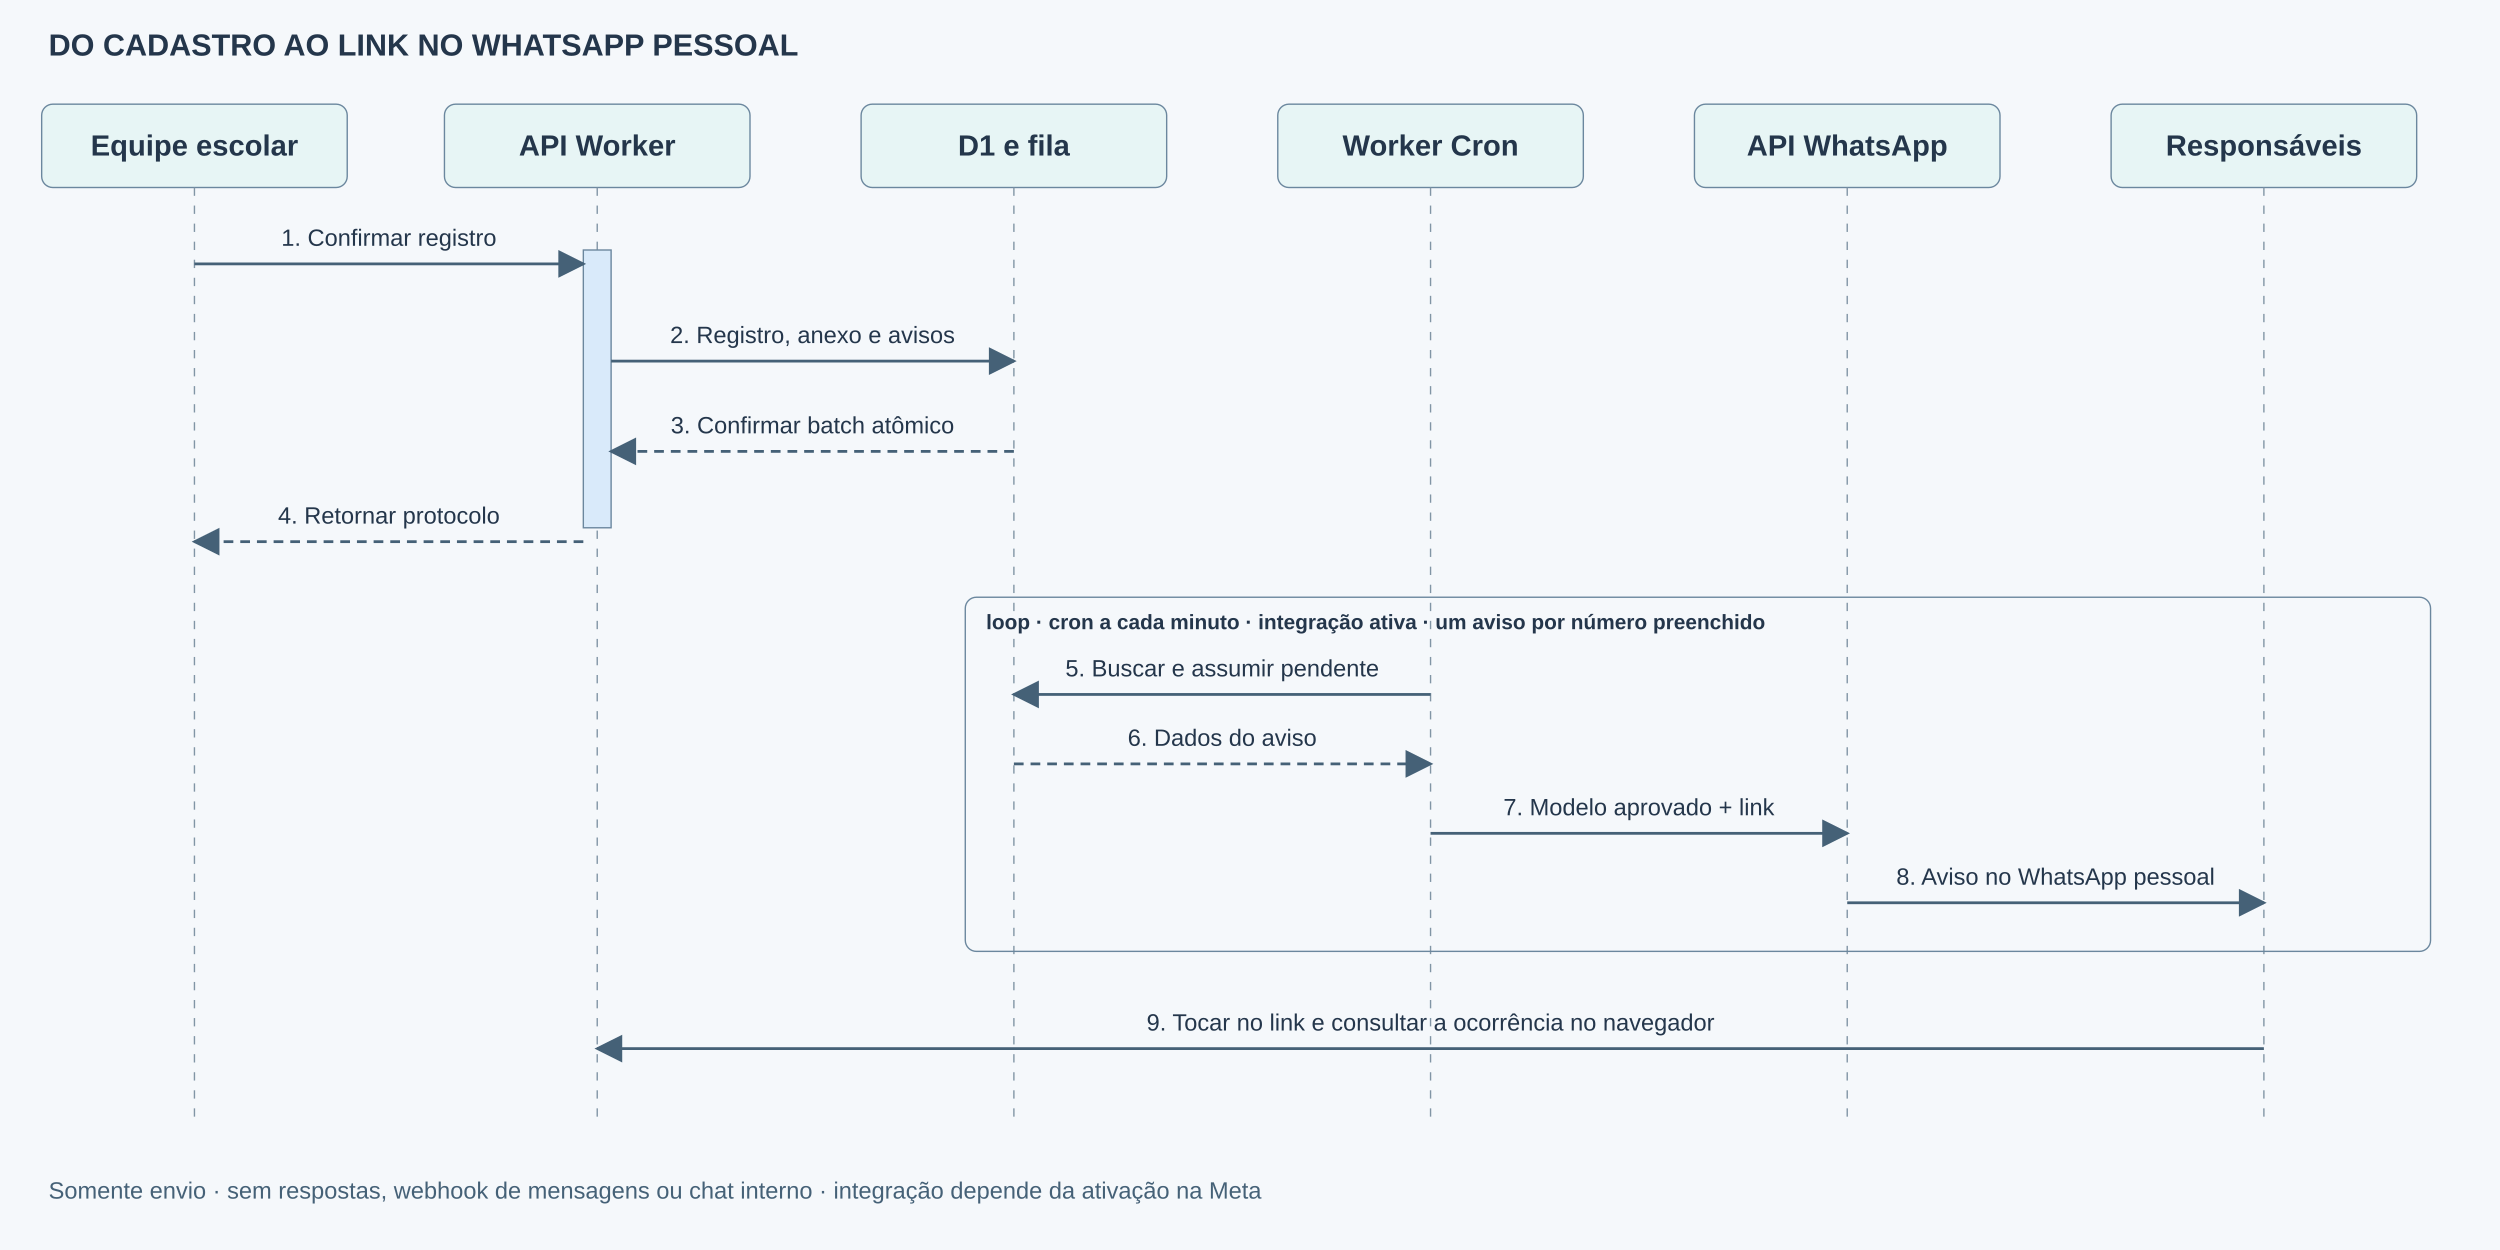
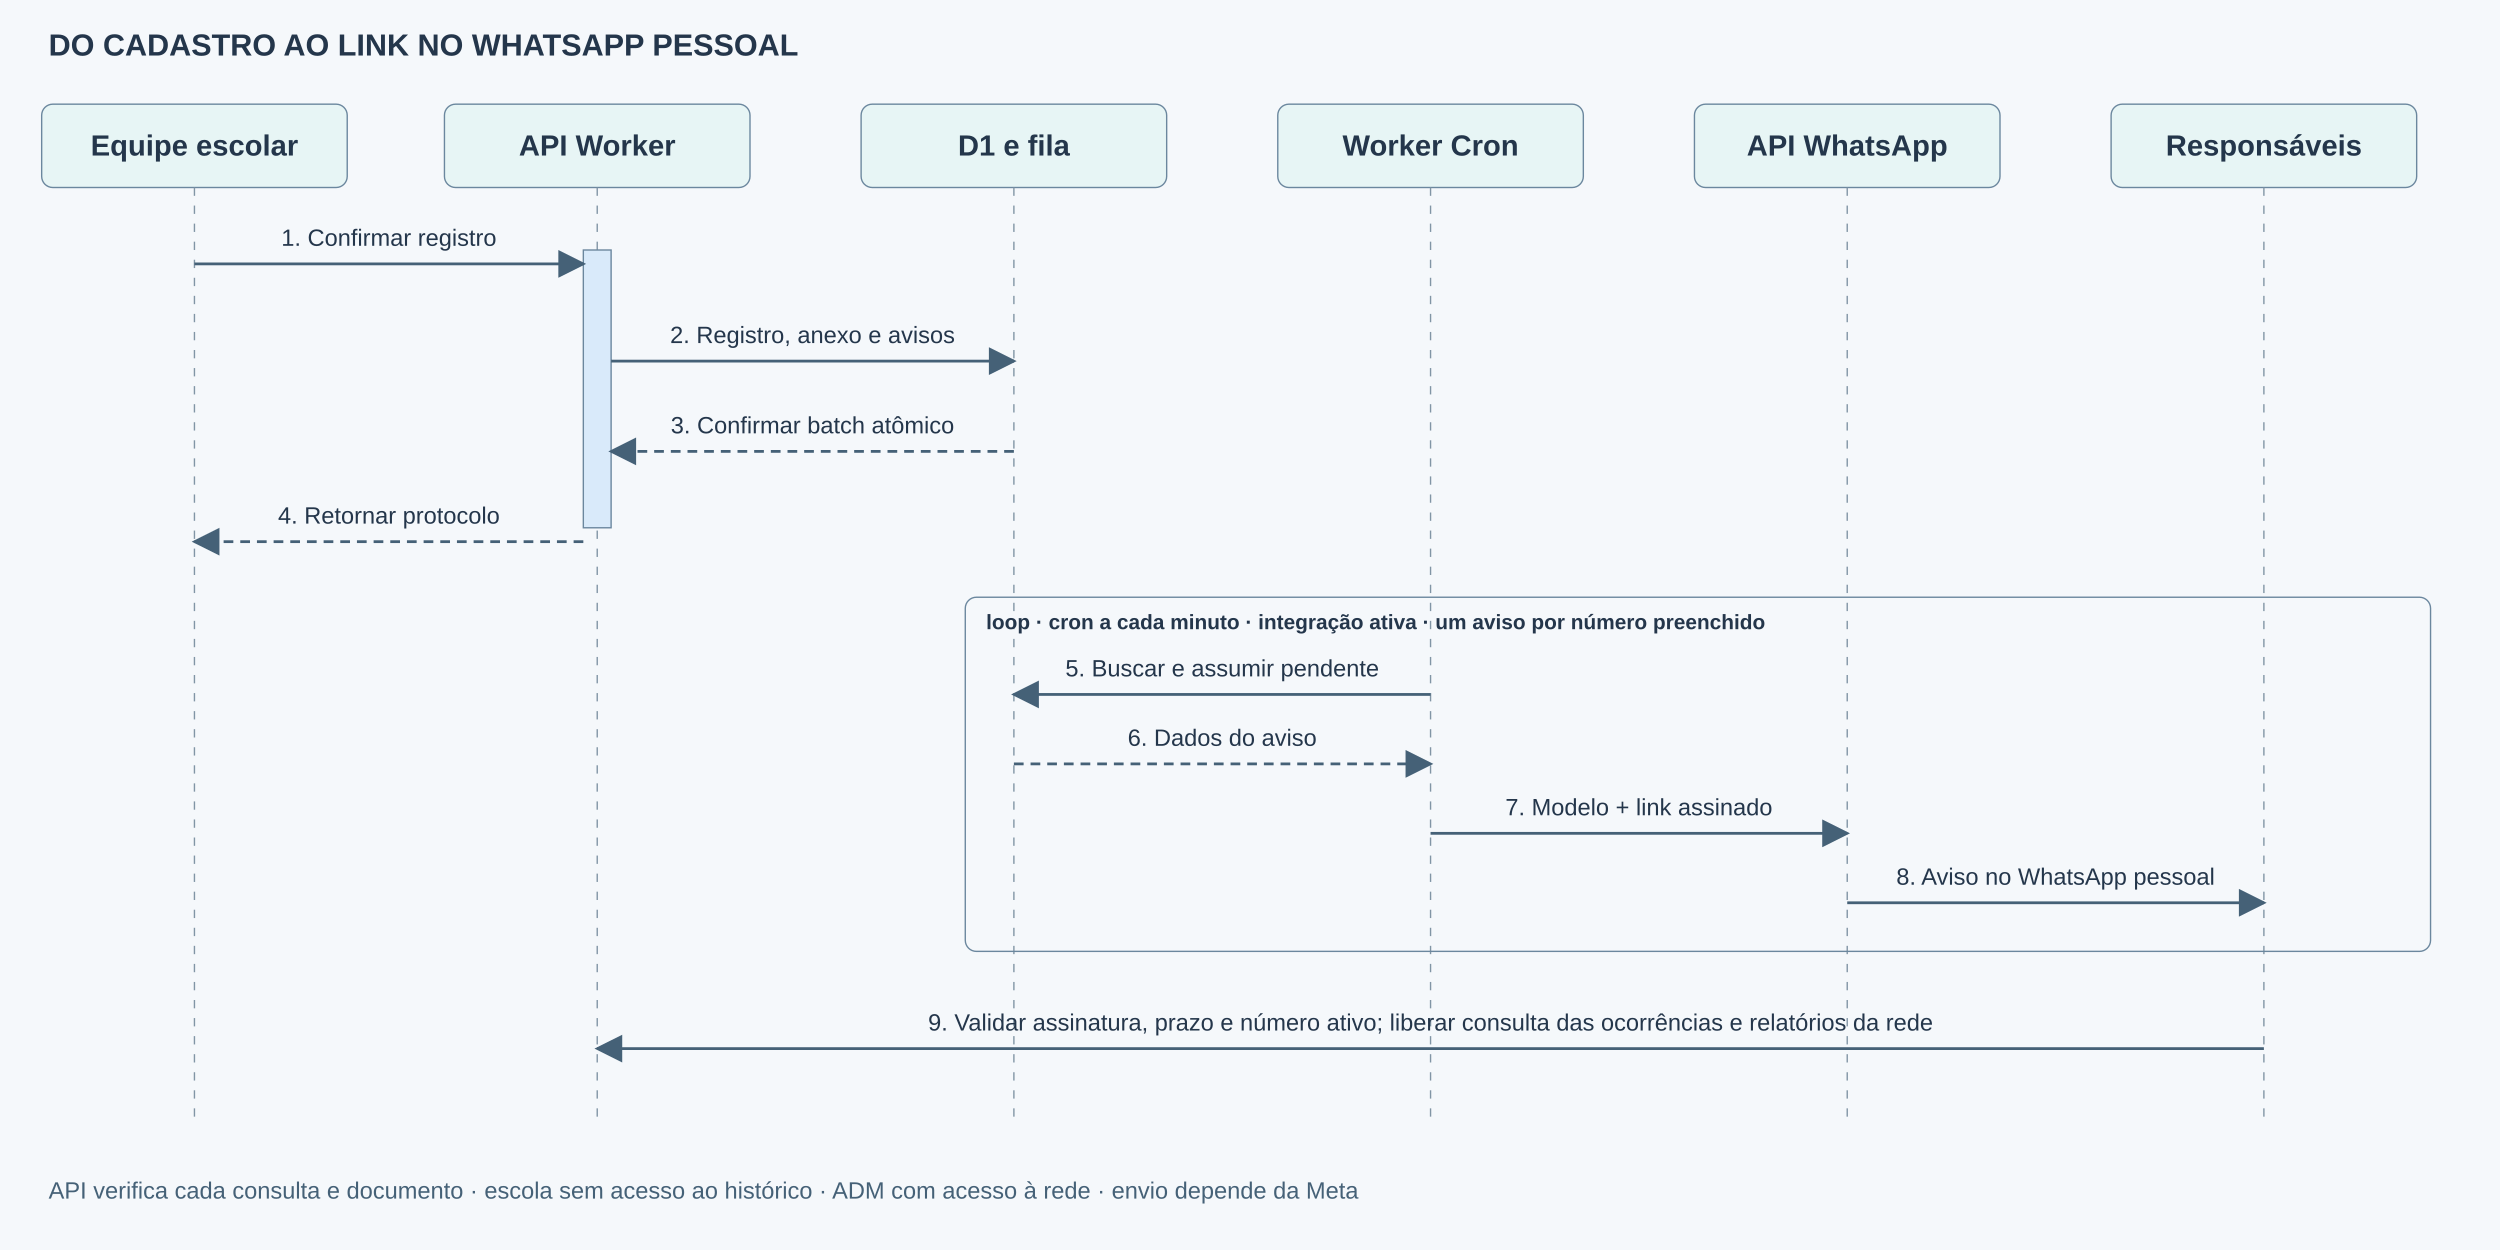
<svg xmlns="http://www.w3.org/2000/svg" viewBox="0 0 1800 900" role="img" aria-labelledby="seq-titulo seq-descricao">
  <style>text{font-family:Arial,sans-serif;fill:#24364b}.moldura{fill:#fff;stroke:#6b879e;stroke-width:1.5}.titulo{font-size:23px;font-weight:bold;text-anchor:middle}.estereotipo{font-size:14px;text-anchor:middle;fill:#456177}.atributo{font:17px monospace}.relacao{fill:none;stroke:#456177;stroke-width:2}.rotulo{font-size:17px}.nota{font-size:17px;fill:#456177}.classe{cursor:pointer}.classe:hover .moldura{stroke:#12636d;stroke-width:4}</style>
  <defs>
    <marker id="seq-seta" markerWidth="10" markerHeight="10" refX="9" refY="5" orient="auto">
      <path d="M0 0 10 5 0 10Z" fill="#456177" />
    </marker>
  </defs>
  <rect width="1800" height="900" fill="#f5f8fb" />
  <text x="35" y="40" font-size="22" font-weight="bold">DO CADASTRO AO LINK NO WHATSAPP PESSOAL</text>
  <rect x="30" y="75" width="220" height="60" rx="8" fill="#e7f5f5" stroke="#6b879e" />
  <text x="140" y="112" text-anchor="middle" font-size="21" font-weight="bold">Equipe escolar</text>
  <path d="M140 135V810" stroke="#8195a5" stroke-dasharray="6 7" />
  <rect x="320" y="75" width="220" height="60" rx="8" fill="#e7f5f5" stroke="#6b879e" />
  <text x="430" y="112" text-anchor="middle" font-size="21" font-weight="bold">API Worker</text>
  <path d="M430 135V810" stroke="#8195a5" stroke-dasharray="6 7" />
  <rect x="620" y="75" width="220" height="60" rx="8" fill="#e7f5f5" stroke="#6b879e" />
  <text x="730" y="112" text-anchor="middle" font-size="21" font-weight="bold">D1 e fila</text>
  <path d="M730 135V810" stroke="#8195a5" stroke-dasharray="6 7" />
  <rect x="920" y="75" width="220" height="60" rx="8" fill="#e7f5f5" stroke="#6b879e" />
  <text x="1030" y="112" text-anchor="middle" font-size="21" font-weight="bold">Worker Cron</text>
  <path d="M1030 135V810" stroke="#8195a5" stroke-dasharray="6 7" />
  <rect x="1220" y="75" width="220" height="60" rx="8" fill="#e7f5f5" stroke="#6b879e" />
  <text x="1330" y="112" text-anchor="middle" font-size="21" font-weight="bold">API WhatsApp</text>
  <path d="M1330 135V810" stroke="#8195a5" stroke-dasharray="6 7" />
  <rect x="1520" y="75" width="220" height="60" rx="8" fill="#e7f5f5" stroke="#6b879e" />
  <text x="1630" y="112" text-anchor="middle" font-size="21" font-weight="bold">Responsáveis</text>
  <path d="M1630 135V810" stroke="#8195a5" stroke-dasharray="6 7" />
  <rect x="420" y="180" width="20" height="200" fill="#d9eafa" stroke="#6b879e" />
  <path d="M140 190H420" fill="none" stroke="#456177" stroke-width="2" marker-end="url(#seq-seta)" />
  <text x="280" y="177" text-anchor="middle" font-size="17">1. Confirmar registro</text>
  <path d="M440 260H730" fill="none" stroke="#456177" stroke-width="2" marker-end="url(#seq-seta)" />
  <text x="585" y="247" text-anchor="middle" font-size="17">2. Registro, anexo e avisos</text>
  <path d="M730 325H440" fill="none" stroke="#456177" stroke-width="2" stroke-dasharray="7 5" marker-end="url(#seq-seta)" />
  <text x="585" y="312" text-anchor="middle" font-size="17">3. Confirmar batch atômico</text>
  <path d="M420 390H140" fill="none" stroke="#456177" stroke-width="2" stroke-dasharray="7 5" marker-end="url(#seq-seta)" />
  <text x="280" y="377" text-anchor="middle" font-size="17">4. Retornar protocolo</text>
  <rect x="695" y="430" width="1055" height="255" rx="8" fill="none" stroke="#6b879e" />
  <text x="710" y="453" font-size="15" font-weight="bold">loop · cron a cada minuto · integração ativa · um aviso por número preenchido</text>
  <path d="M1030 500H730" fill="none" stroke="#456177" stroke-width="2" marker-end="url(#seq-seta)" />
  <text x="880" y="487" text-anchor="middle" font-size="17">5. Buscar e assumir pendente</text>
  <path d="M730 550H1030" fill="none" stroke="#456177" stroke-width="2" stroke-dasharray="7 5" marker-end="url(#seq-seta)" />
  <text x="880" y="537" text-anchor="middle" font-size="17">6. Dados do aviso</text>
  <path d="M1030 600H1330" fill="none" stroke="#456177" stroke-width="2" marker-end="url(#seq-seta)" />
-   <text x="1180" y="587" text-anchor="middle" font-size="17">7. Modelo aprovado + link</text>
+   <text x="1180" y="587" text-anchor="middle" font-size="17">7. Modelo + link assinado</text>
  <path d="M1330 650H1630" fill="none" stroke="#456177" stroke-width="2" marker-end="url(#seq-seta)" />
  <text x="1480" y="637" text-anchor="middle" font-size="17">8. Aviso no WhatsApp pessoal</text>
  <path d="M1630 755H430" fill="none" stroke="#456177" stroke-width="2" marker-end="url(#seq-seta)" />
-   <text x="1030" y="742" text-anchor="middle" font-size="17">9. Tocar no link e consultar a ocorrência no navegador</text>
-   <text x="35" y="863" class="nota">Somente envio · sem respostas, webhook de mensagens ou chat interno · integração depende da ativação na Meta</text>
+   <text x="1030" y="742" text-anchor="middle" font-size="17">9. Validar assinatura, prazo e número ativo; liberar consulta das ocorrências e relatórios da rede</text>
+   <text x="35" y="863" class="nota">API verifica cada consulta e documento · escola sem acesso ao histórico · ADM com acesso à rede · envio depende da Meta</text>
</svg>
